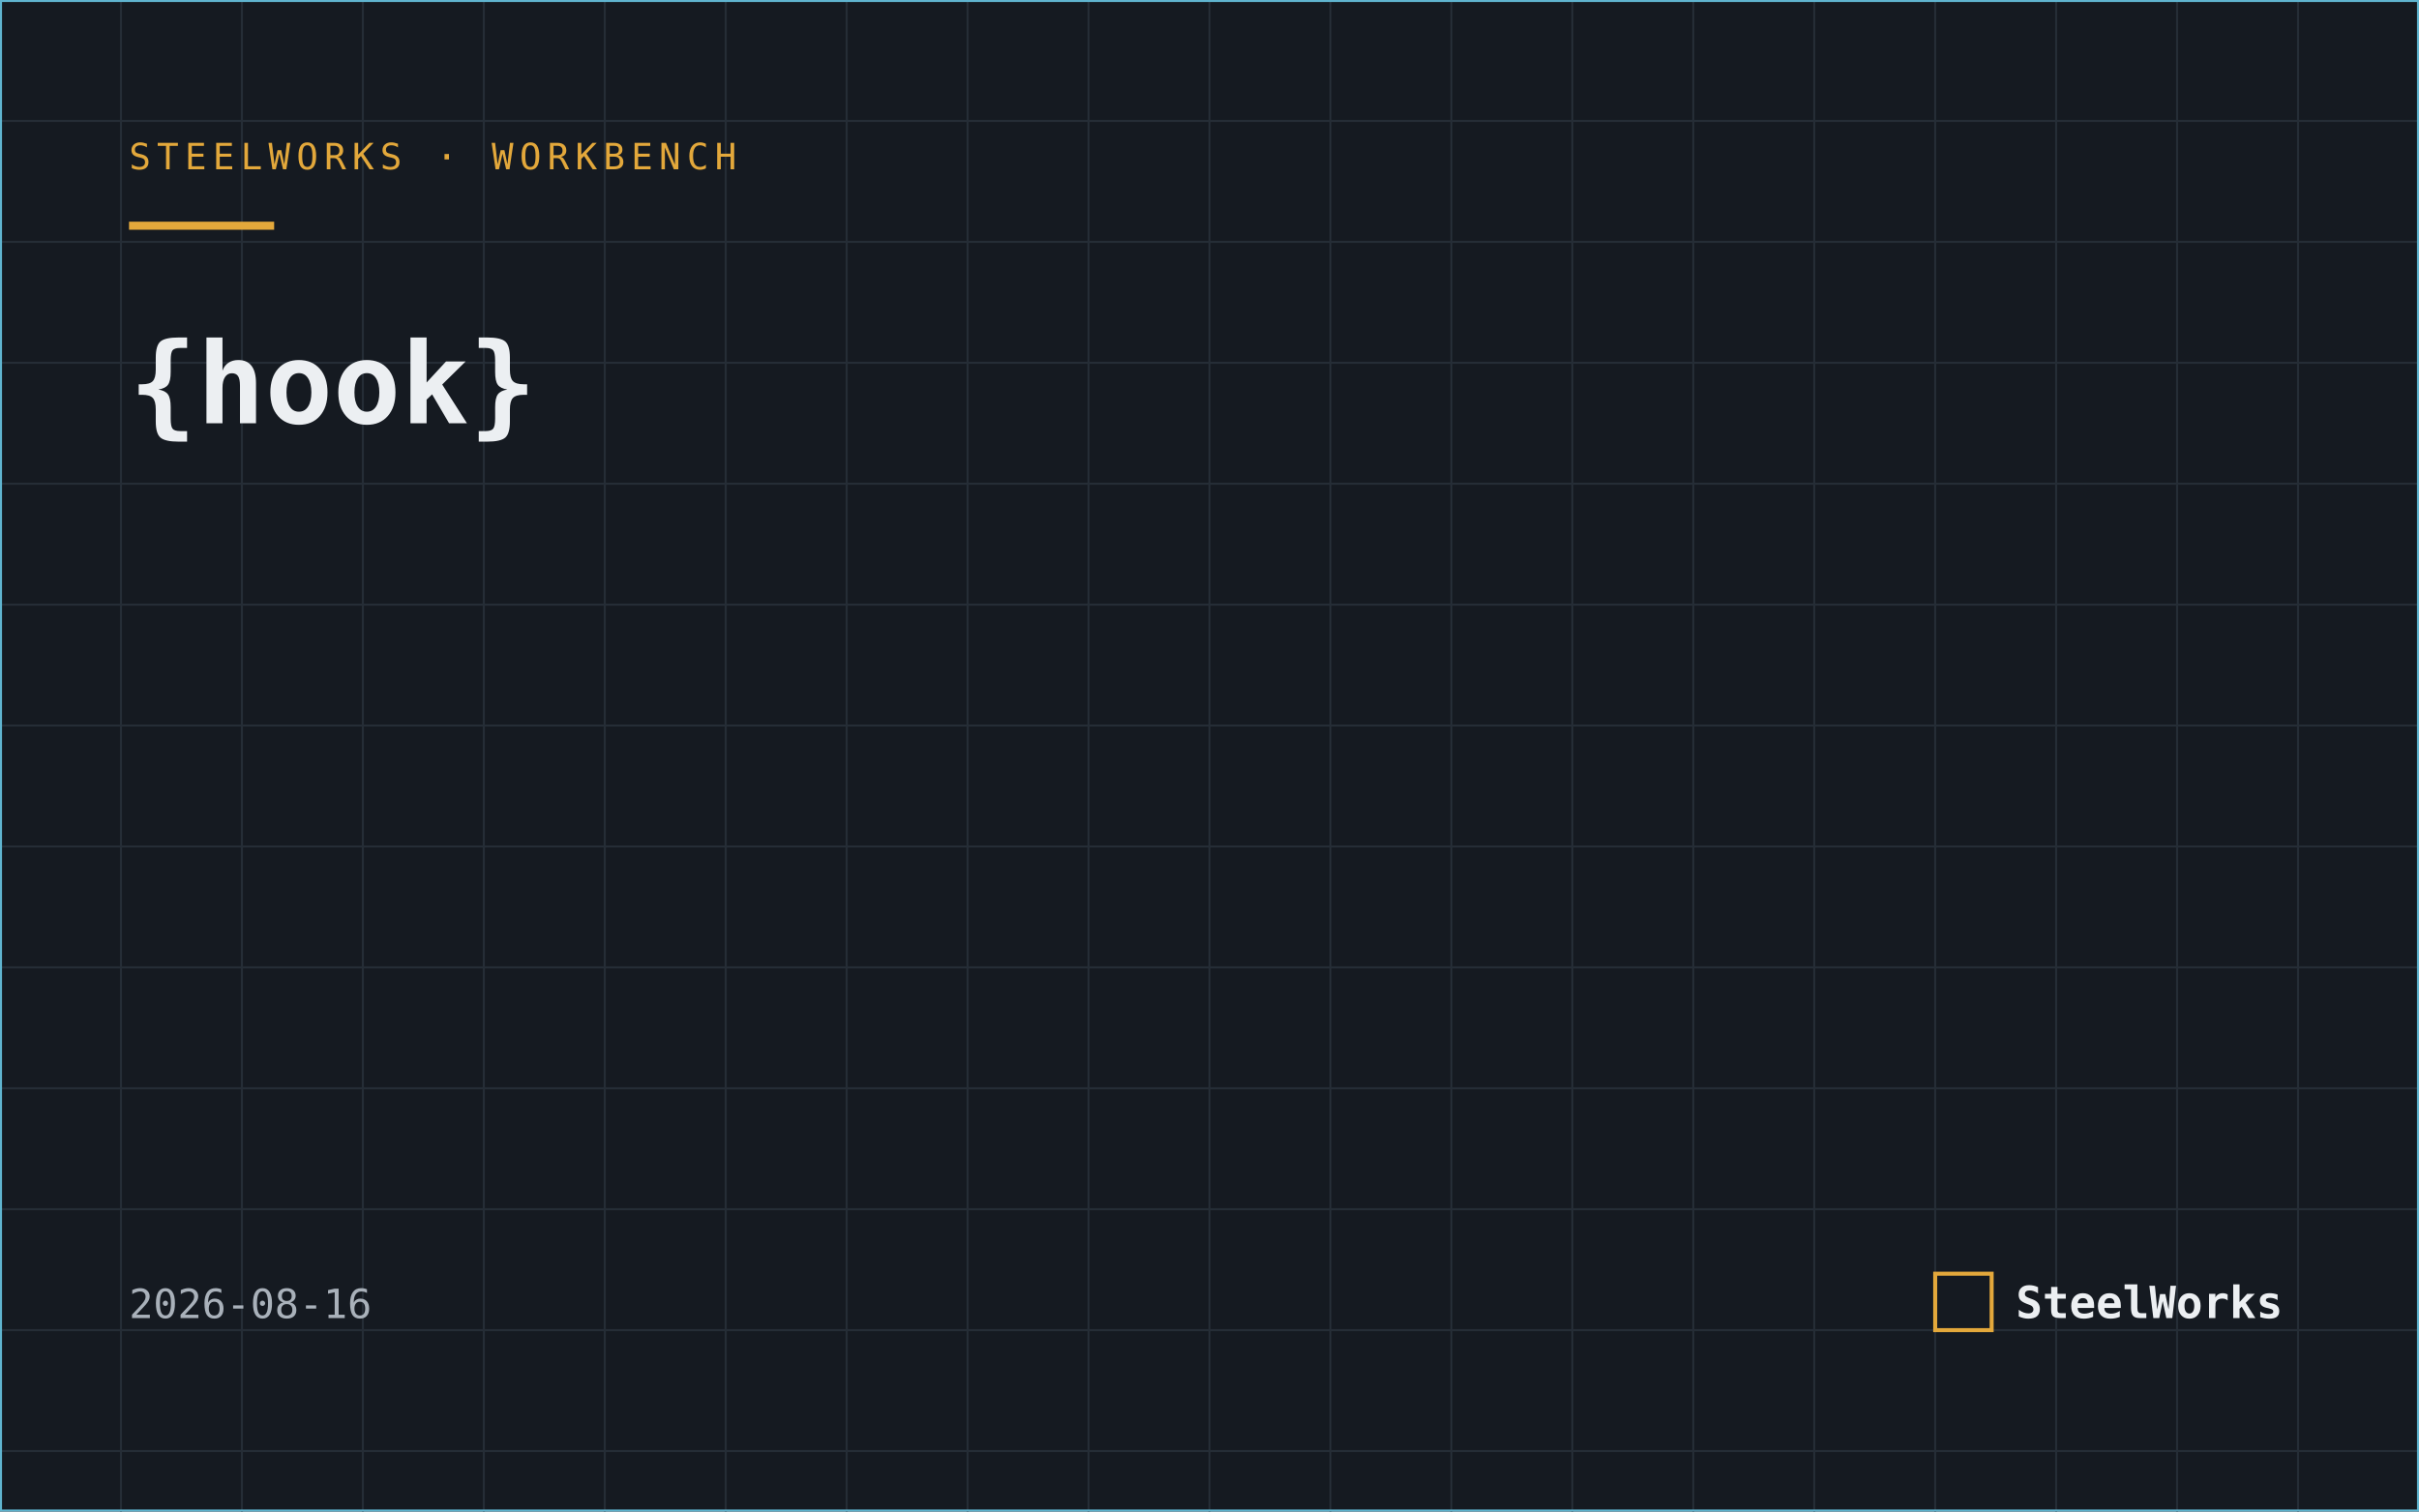
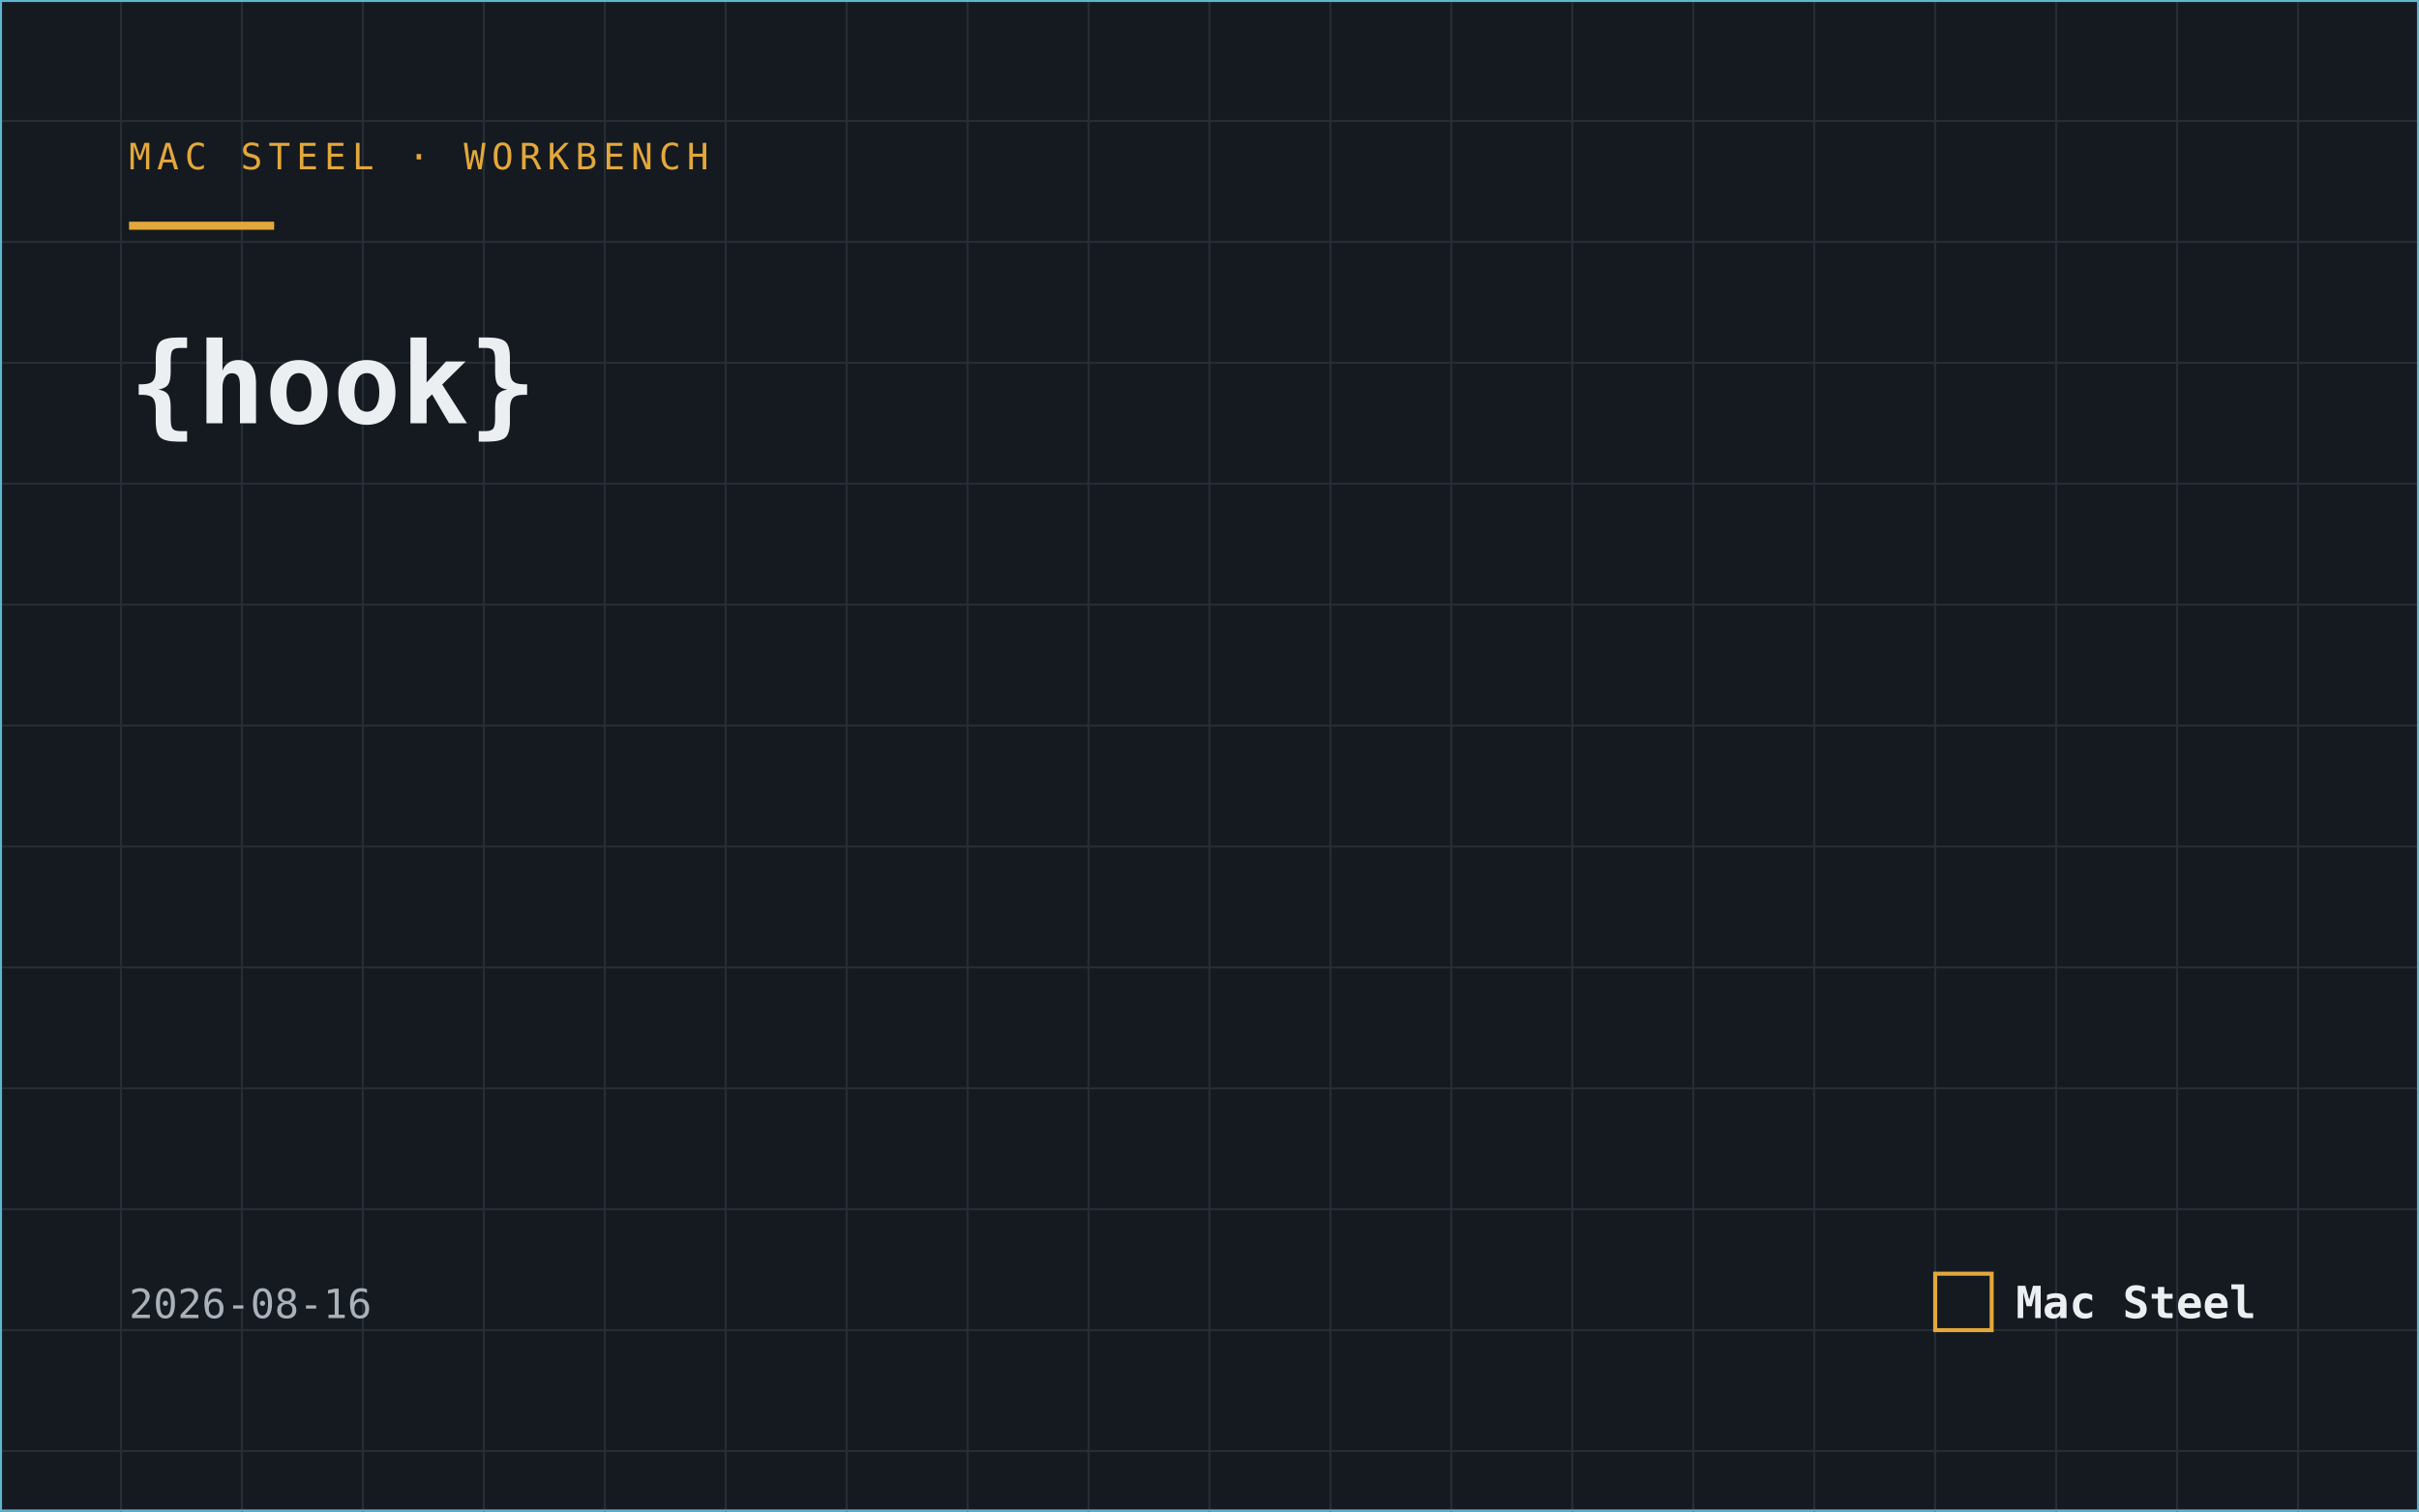
<svg xmlns="http://www.w3.org/2000/svg" viewBox="0 0 1200 750" width="1200" height="750" role="img" aria-label="Workbench: {hook}">
  <rect width="1200" height="750" fill="#151a21" />
  <line x1="60" y1="0" x2="60" y2="750" stroke="#252d36" stroke-width="1" />
  <line x1="120" y1="0" x2="120" y2="750" stroke="#252d36" stroke-width="1" />
  <line x1="180" y1="0" x2="180" y2="750" stroke="#252d36" stroke-width="1" />
  <line x1="240" y1="0" x2="240" y2="750" stroke="#252d36" stroke-width="1" />
  <line x1="300" y1="0" x2="300" y2="750" stroke="#252d36" stroke-width="1" />
  <line x1="360" y1="0" x2="360" y2="750" stroke="#252d36" stroke-width="1" />
  <line x1="420" y1="0" x2="420" y2="750" stroke="#252d36" stroke-width="1" />
  <line x1="480" y1="0" x2="480" y2="750" stroke="#252d36" stroke-width="1" />
  <line x1="540" y1="0" x2="540" y2="750" stroke="#252d36" stroke-width="1" />
  <line x1="600" y1="0" x2="600" y2="750" stroke="#252d36" stroke-width="1" />
  <line x1="660" y1="0" x2="660" y2="750" stroke="#252d36" stroke-width="1" />
  <line x1="720" y1="0" x2="720" y2="750" stroke="#252d36" stroke-width="1" />
  <line x1="780" y1="0" x2="780" y2="750" stroke="#252d36" stroke-width="1" />
  <line x1="840" y1="0" x2="840" y2="750" stroke="#252d36" stroke-width="1" />
  <line x1="900" y1="0" x2="900" y2="750" stroke="#252d36" stroke-width="1" />
  <line x1="960" y1="0" x2="960" y2="750" stroke="#252d36" stroke-width="1" />
  <line x1="1020" y1="0" x2="1020" y2="750" stroke="#252d36" stroke-width="1" />
  <line x1="1080" y1="0" x2="1080" y2="750" stroke="#252d36" stroke-width="1" />
  <line x1="1140" y1="0" x2="1140" y2="750" stroke="#252d36" stroke-width="1" />
  <line x1="0" y1="60" x2="1200" y2="60" stroke="#252d36" stroke-width="1" />
  <line x1="0" y1="120" x2="1200" y2="120" stroke="#252d36" stroke-width="1" />
  <line x1="0" y1="180" x2="1200" y2="180" stroke="#252d36" stroke-width="1" />
  <line x1="0" y1="240" x2="1200" y2="240" stroke="#252d36" stroke-width="1" />
  <line x1="0" y1="300" x2="1200" y2="300" stroke="#252d36" stroke-width="1" />
  <line x1="0" y1="360" x2="1200" y2="360" stroke="#252d36" stroke-width="1" />
  <line x1="0" y1="420" x2="1200" y2="420" stroke="#252d36" stroke-width="1" />
  <line x1="0" y1="480" x2="1200" y2="480" stroke="#252d36" stroke-width="1" />
  <line x1="0" y1="540" x2="1200" y2="540" stroke="#252d36" stroke-width="1" />
  <line x1="0" y1="600" x2="1200" y2="600" stroke="#252d36" stroke-width="1" />
  <line x1="0" y1="660" x2="1200" y2="660" stroke="#252d36" stroke-width="1" />
  <line x1="0" y1="720" x2="1200" y2="720" stroke="#252d36" stroke-width="1" />
-   <text x="64" y="84" font-family="JetBrains Mono, ui-monospace, Menlo, Consolas, monospace" font-size="18" fill="#e3a83b" text-anchor="start" font-weight="normal" letter-spacing="3">STEELWORKS · WORKBENCH</text>
+   <text x="64" y="84" font-family="JetBrains Mono, ui-monospace, Menlo, Consolas, monospace" font-size="18" fill="#e3a83b" text-anchor="start" font-weight="normal" letter-spacing="3">MAC STEEL · WORKBENCH</text>
  <rect x="64" y="110" width="72" height="4" fill="#e3a83b" />
  <text x="64" y="210" font-family="JetBrains Mono, ui-monospace, Menlo, Consolas, monospace" font-size="56" fill="#eceff2" text-anchor="start" font-weight="bold">{hook}</text>
  <text x="64" y="654" font-family="JetBrains Mono, ui-monospace, Menlo, Consolas, monospace" font-size="20" fill="#a9b1ba" text-anchor="start" font-weight="normal">2026-08-16</text>
  <rect x="960" y="632" width="28" height="28" fill="none" stroke="#e3a83b" stroke-width="2" />
-   <text x="1000" y="654" font-family="JetBrains Mono, ui-monospace, Menlo, Consolas, monospace" font-size="22" fill="#eceff2" text-anchor="start" font-weight="bold">SteelWorks</text>
+   <text x="1000" y="654" font-family="JetBrains Mono, ui-monospace, Menlo, Consolas, monospace" font-size="22" fill="#eceff2" text-anchor="start" font-weight="bold">Mac Steel</text>
  <rect x="0.5" y="0.5" width="1199" height="749" fill="none" stroke="#5fb4cf" stroke-width="1" />
</svg>
